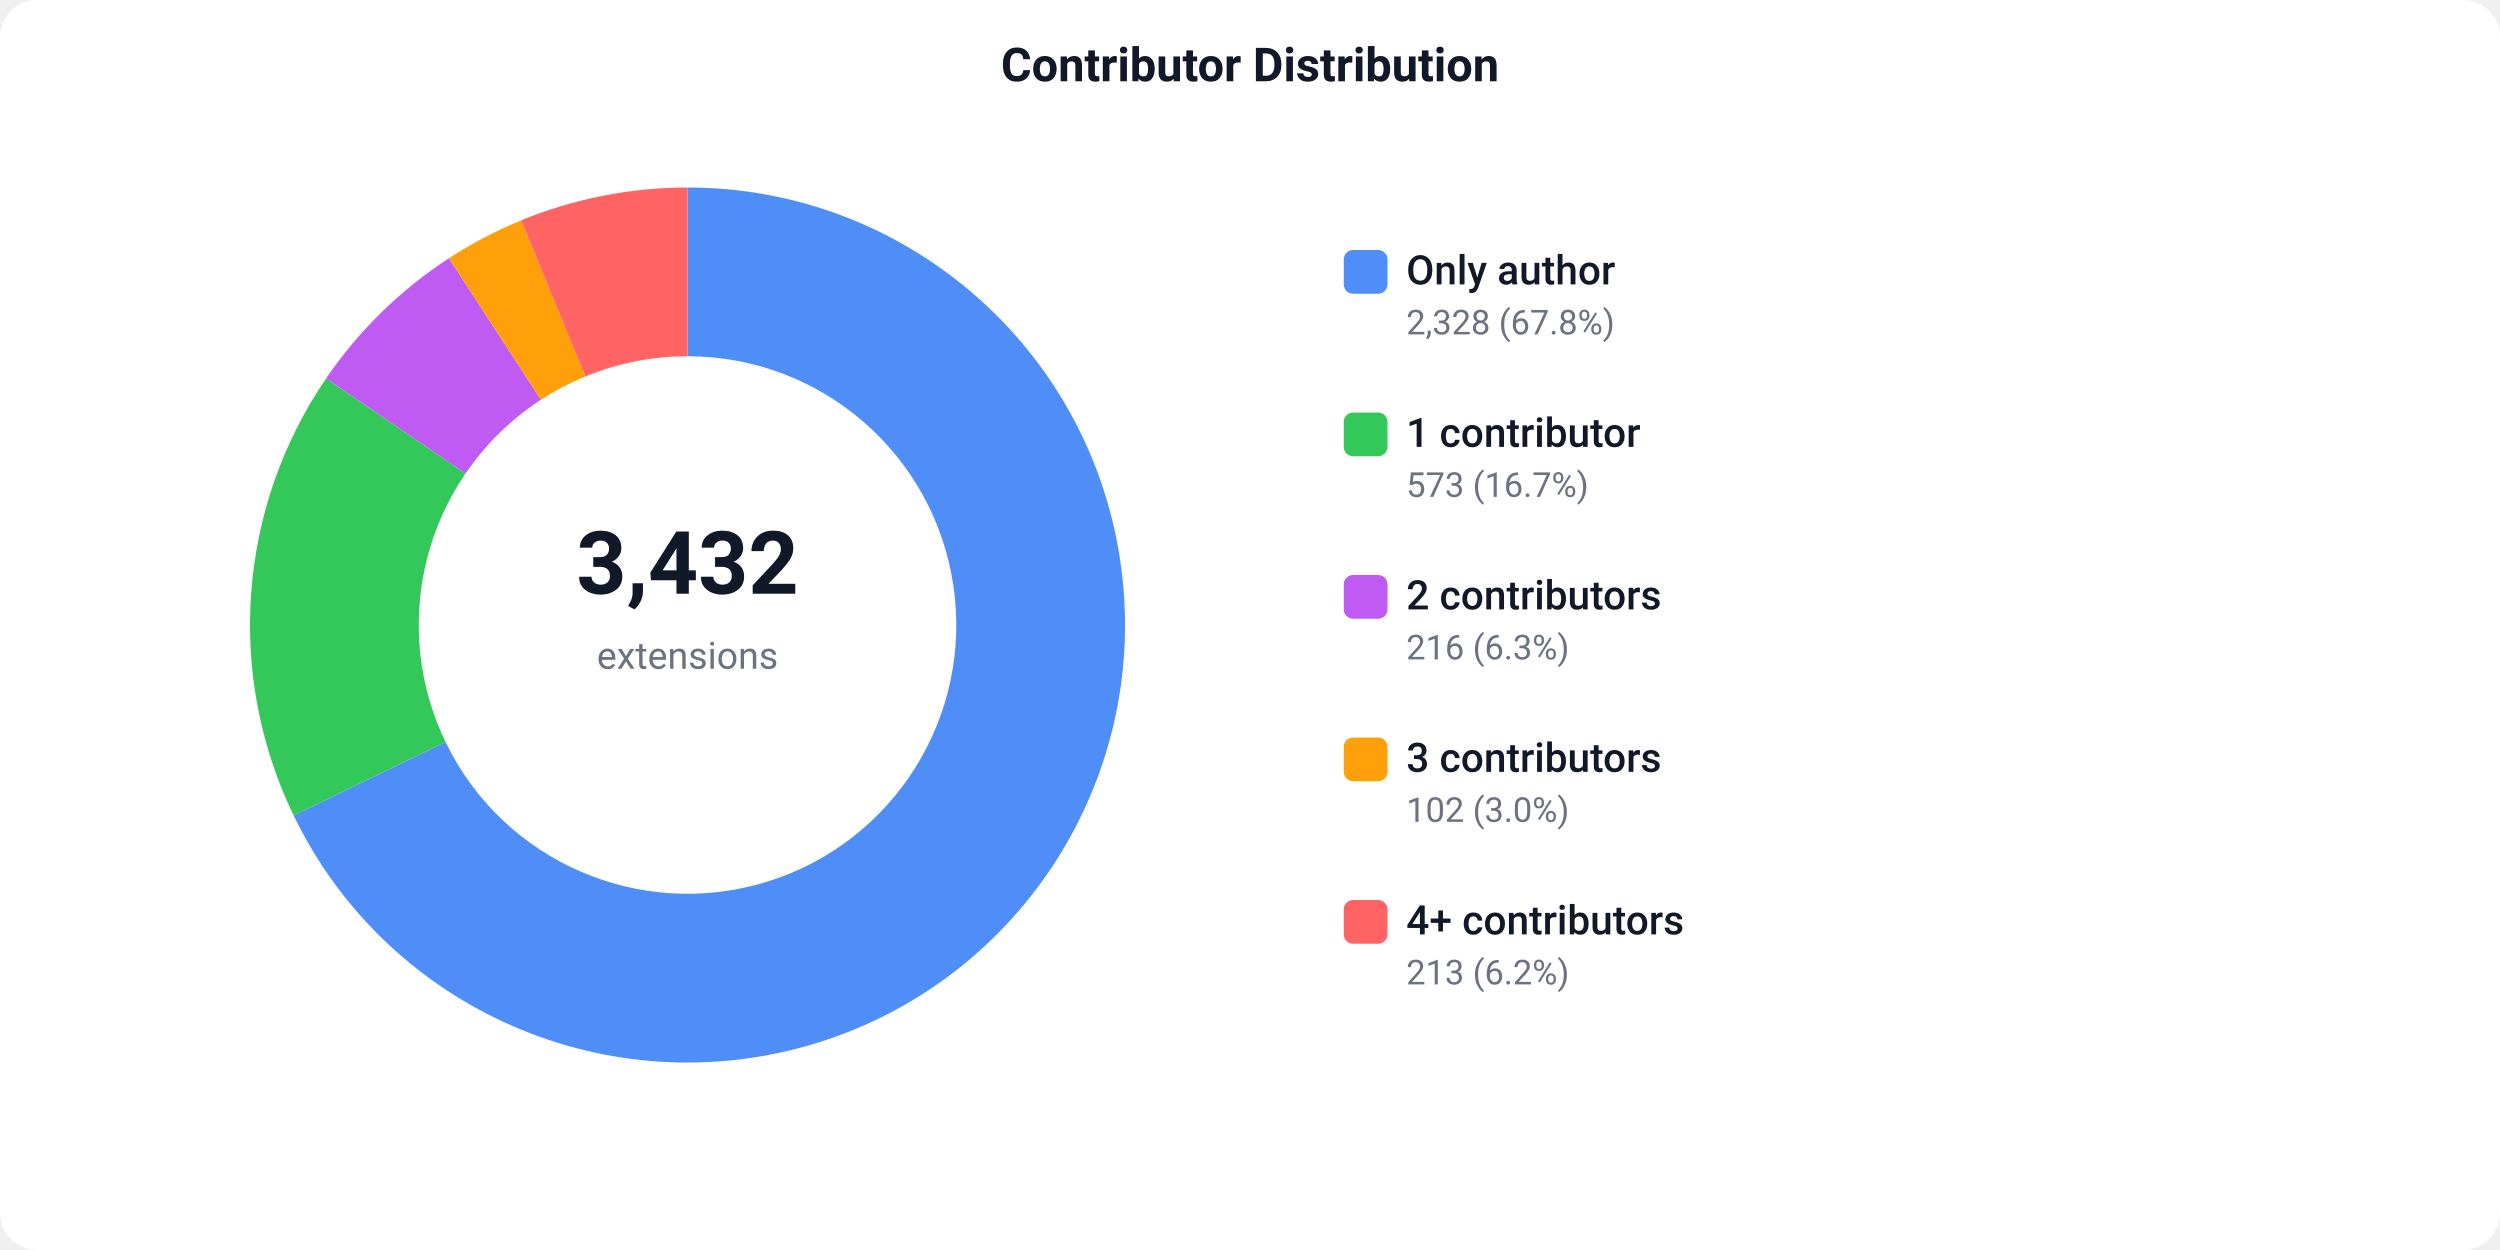
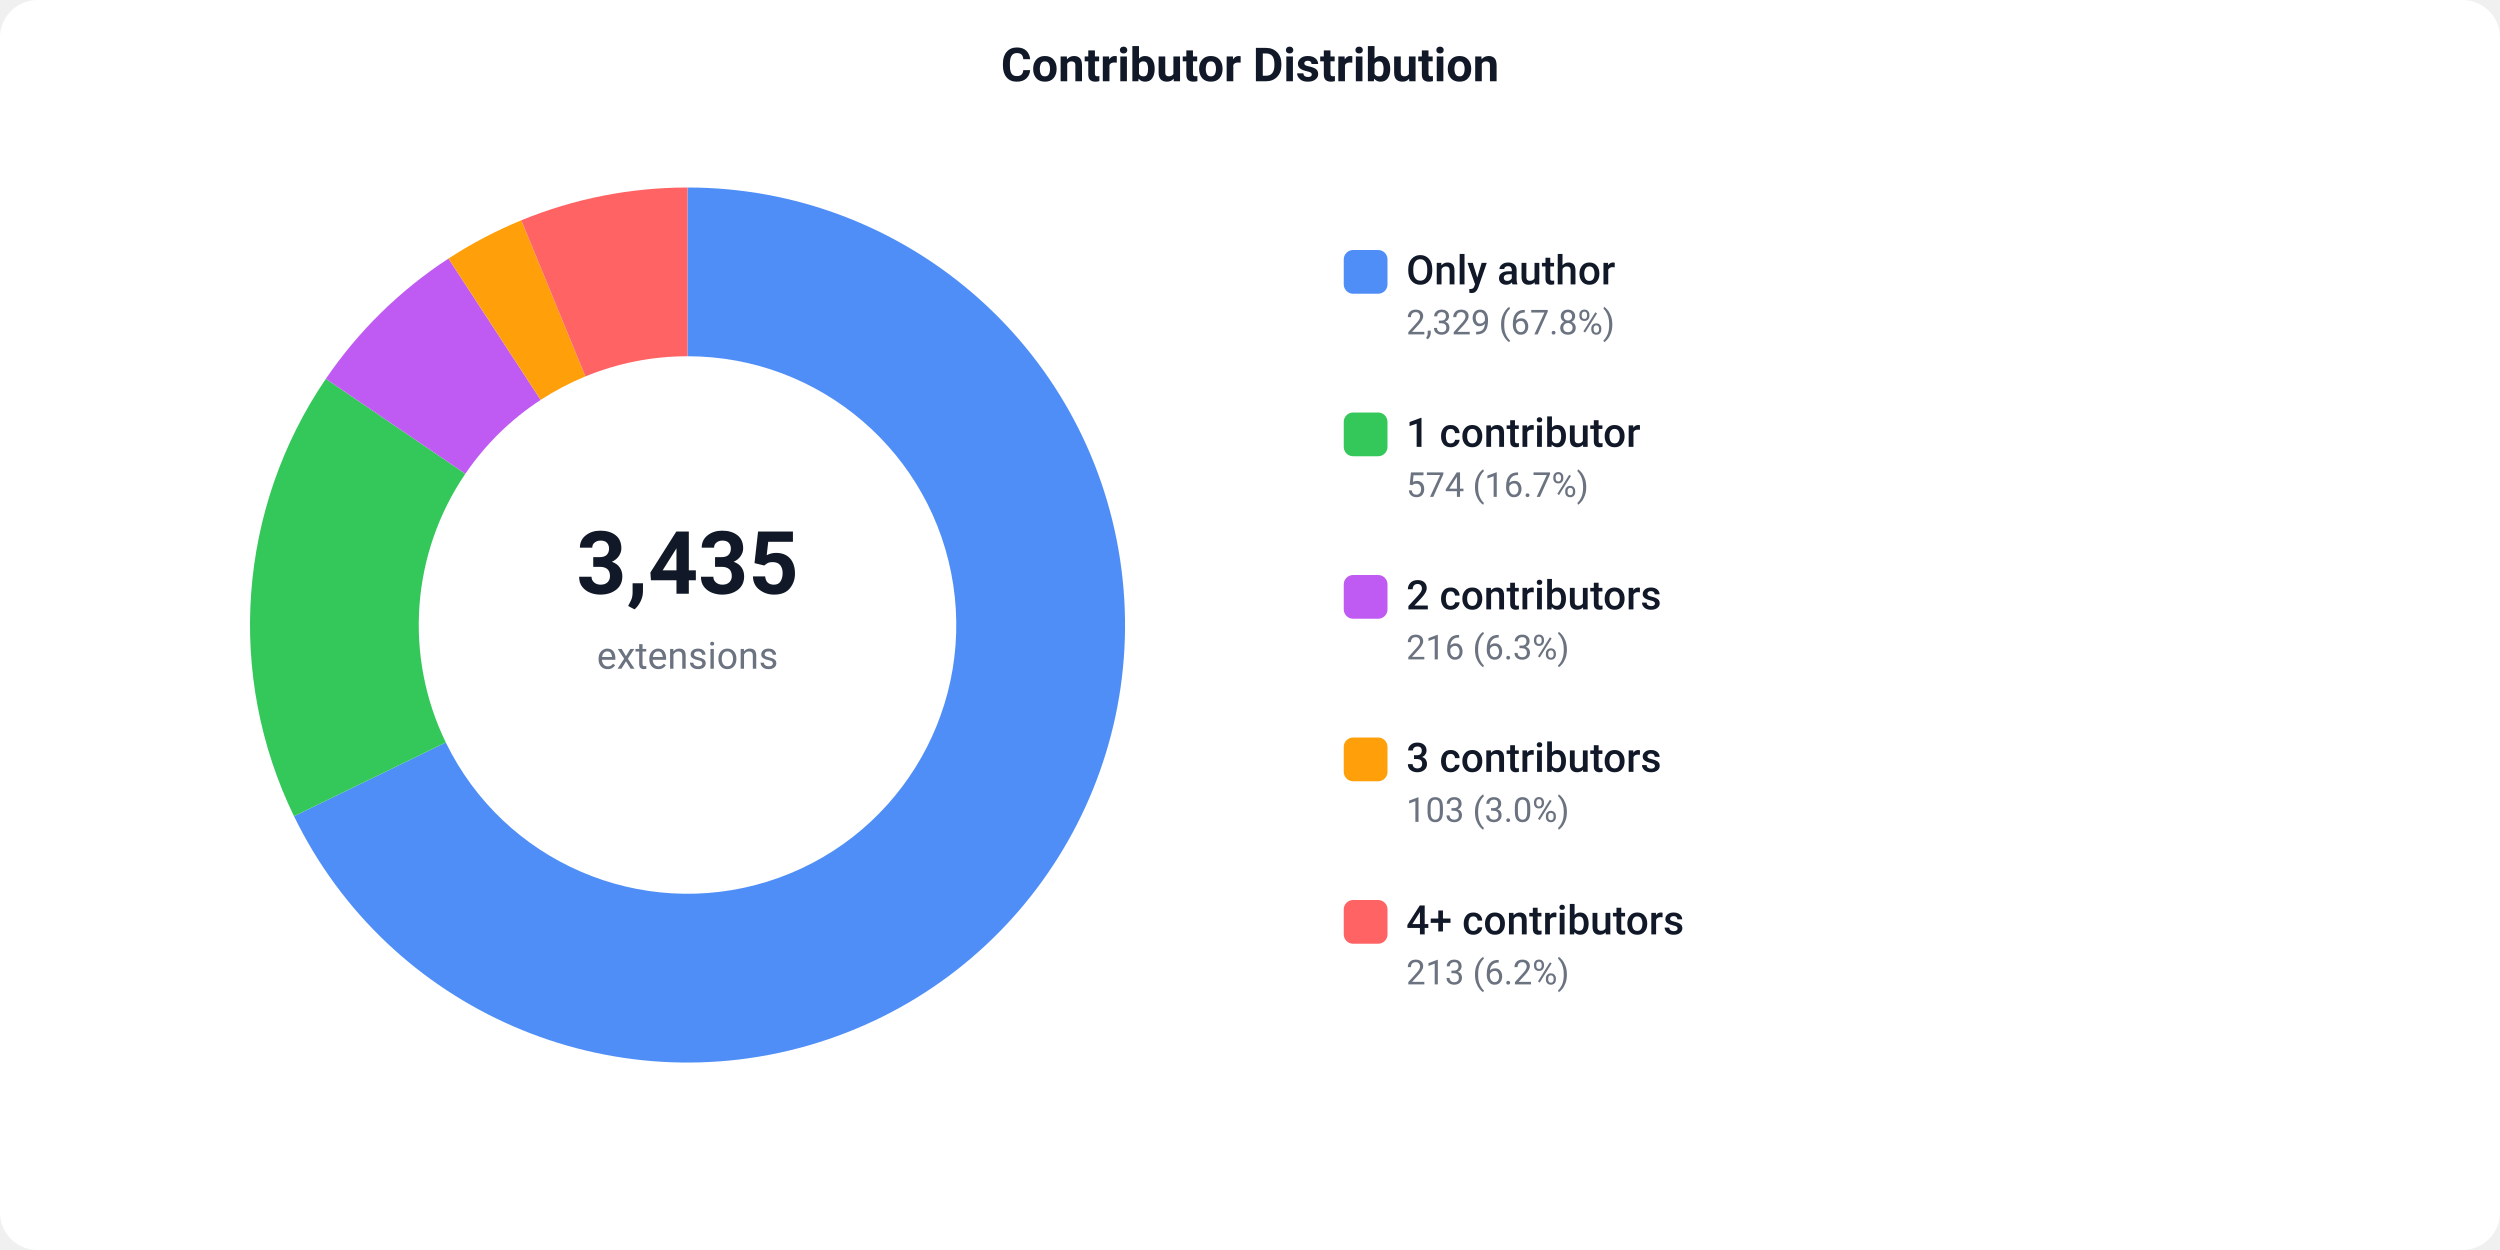
<svg xmlns="http://www.w3.org/2000/svg" width="800" height="400" viewBox="0 0 800 400">
  <defs>
    <style>text { font-family: -apple-system, BlinkMacSystemFont, 'Segoe UI', Roboto, sans-serif; }</style>
  </defs>
  <rect width="800" height="400" fill="#ffffff" rx="12" />
  <text x="400" y="26" text-anchor="middle" font-size="15" font-weight="600" fill="#111827">Contributor Distribution</text>
-   <path d="M 220.00 60.00 A 140 140 0 1 1 93.96 260.94 L 142.58 237.44 A 86 86 0 1 0 220.00 114.00 Z" fill="#4F8EF7" />
-   <path d="M 93.96 260.94 A 140 140 0 0 1 104.35 121.10 L 148.96 151.54 A 86 86 0 0 0 142.58 237.44 Z" fill="#34C759" />
-   <path d="M 104.35 121.10 A 140 140 0 0 1 143.66 82.64 L 173.11 127.91 A 86 86 0 0 0 148.96 151.54 Z" fill="#BF5AF2" />
-   <path d="M 143.66 82.64 A 140 140 0 0 1 166.78 70.51 L 187.31 120.46 A 86 86 0 0 0 173.11 127.91 Z" fill="#FF9F0A" />
-   <path d="M 166.78 70.51 A 140 140 0 0 1 220.00 60.00 L 220.00 114.00 A 86 86 0 0 0 187.31 120.46 Z" fill="#FF6363" />
-   <text x="220" y="190" text-anchor="middle" font-size="28" font-weight="700" fill="#111827">3,432</text>
+   <path d="M 220.00 60.00 A 140 140 0 1 1 94.08 261.18 L 142.65 237.58 A 86 86 0 1 0 220.00 114.00 Z" fill="#4F8EF7" />
+   <path d="M 94.08 261.18 A 140 140 0 0 1 104.27 121.22 L 148.91 151.61 A 86 86 0 0 0 142.65 237.58 Z" fill="#34C759" />
+   <path d="M 104.27 121.22 A 140 140 0 0 1 143.51 82.74 L 173.01 127.97 A 86 86 0 0 0 148.91 151.61 Z" fill="#BF5AF2" />
+   <path d="M 143.51 82.74 A 140 140 0 0 1 166.82 70.49 L 187.33 120.45 A 86 86 0 0 0 173.01 127.97 Z" fill="#FF9F0A" />
+   <path d="M 166.82 70.49 A 140 140 0 0 1 220.00 60.00 L 220.00 114.00 A 86 86 0 0 0 187.33 120.45 Z" fill="#FF6363" />
+   <text x="220" y="190" text-anchor="middle" font-size="28" font-weight="700" fill="#111827">3,435</text>
  <text x="220" y="214" text-anchor="middle" font-size="12" fill="#6b7280">extensions</text>
  <rect x="430" y="80" width="14" height="14" fill="#4F8EF7" rx="3" />
  <text x="450" y="91" font-size="13" font-weight="500" fill="#111827">Only author</text>
-   <text x="450" y="107" font-size="11" fill="#6b7280">2,328 (67.8%)</text>
+   <text x="450" y="107" font-size="11" fill="#6b7280">2,329 (67.8%)</text>
  <rect x="430" y="132" width="14" height="14" fill="#34C759" rx="3" />
  <text x="450" y="143" font-size="13" font-weight="500" fill="#111827">1 contributor</text>
-   <text x="450" y="159" font-size="11" fill="#6b7280">573 (16.7%)</text>
+   <text x="450" y="159" font-size="11" fill="#6b7280">574 (16.7%)</text>
  <rect x="430" y="184" width="14" height="14" fill="#BF5AF2" rx="3" />
  <text x="450" y="195" font-size="13" font-weight="500" fill="#111827">2 contributors</text>
  <text x="450" y="211" font-size="11" fill="#6b7280">216 (6.3%)</text>
  <rect x="430" y="236" width="14" height="14" fill="#FF9F0A" rx="3" />
  <text x="450" y="247" font-size="13" font-weight="500" fill="#111827">3 contributors</text>
-   <text x="450" y="263" font-size="11" fill="#6b7280">102 (3.0%)</text>
+   <text x="450" y="263" font-size="11" fill="#6b7280">103 (3.0%)</text>
  <rect x="430" y="288" width="14" height="14" fill="#FF6363" rx="3" />
  <text x="450" y="299" font-size="13" font-weight="500" fill="#111827">4+ contributors</text>
  <text x="450" y="315" font-size="11" fill="#6b7280">213 (6.2%)</text>
</svg>
